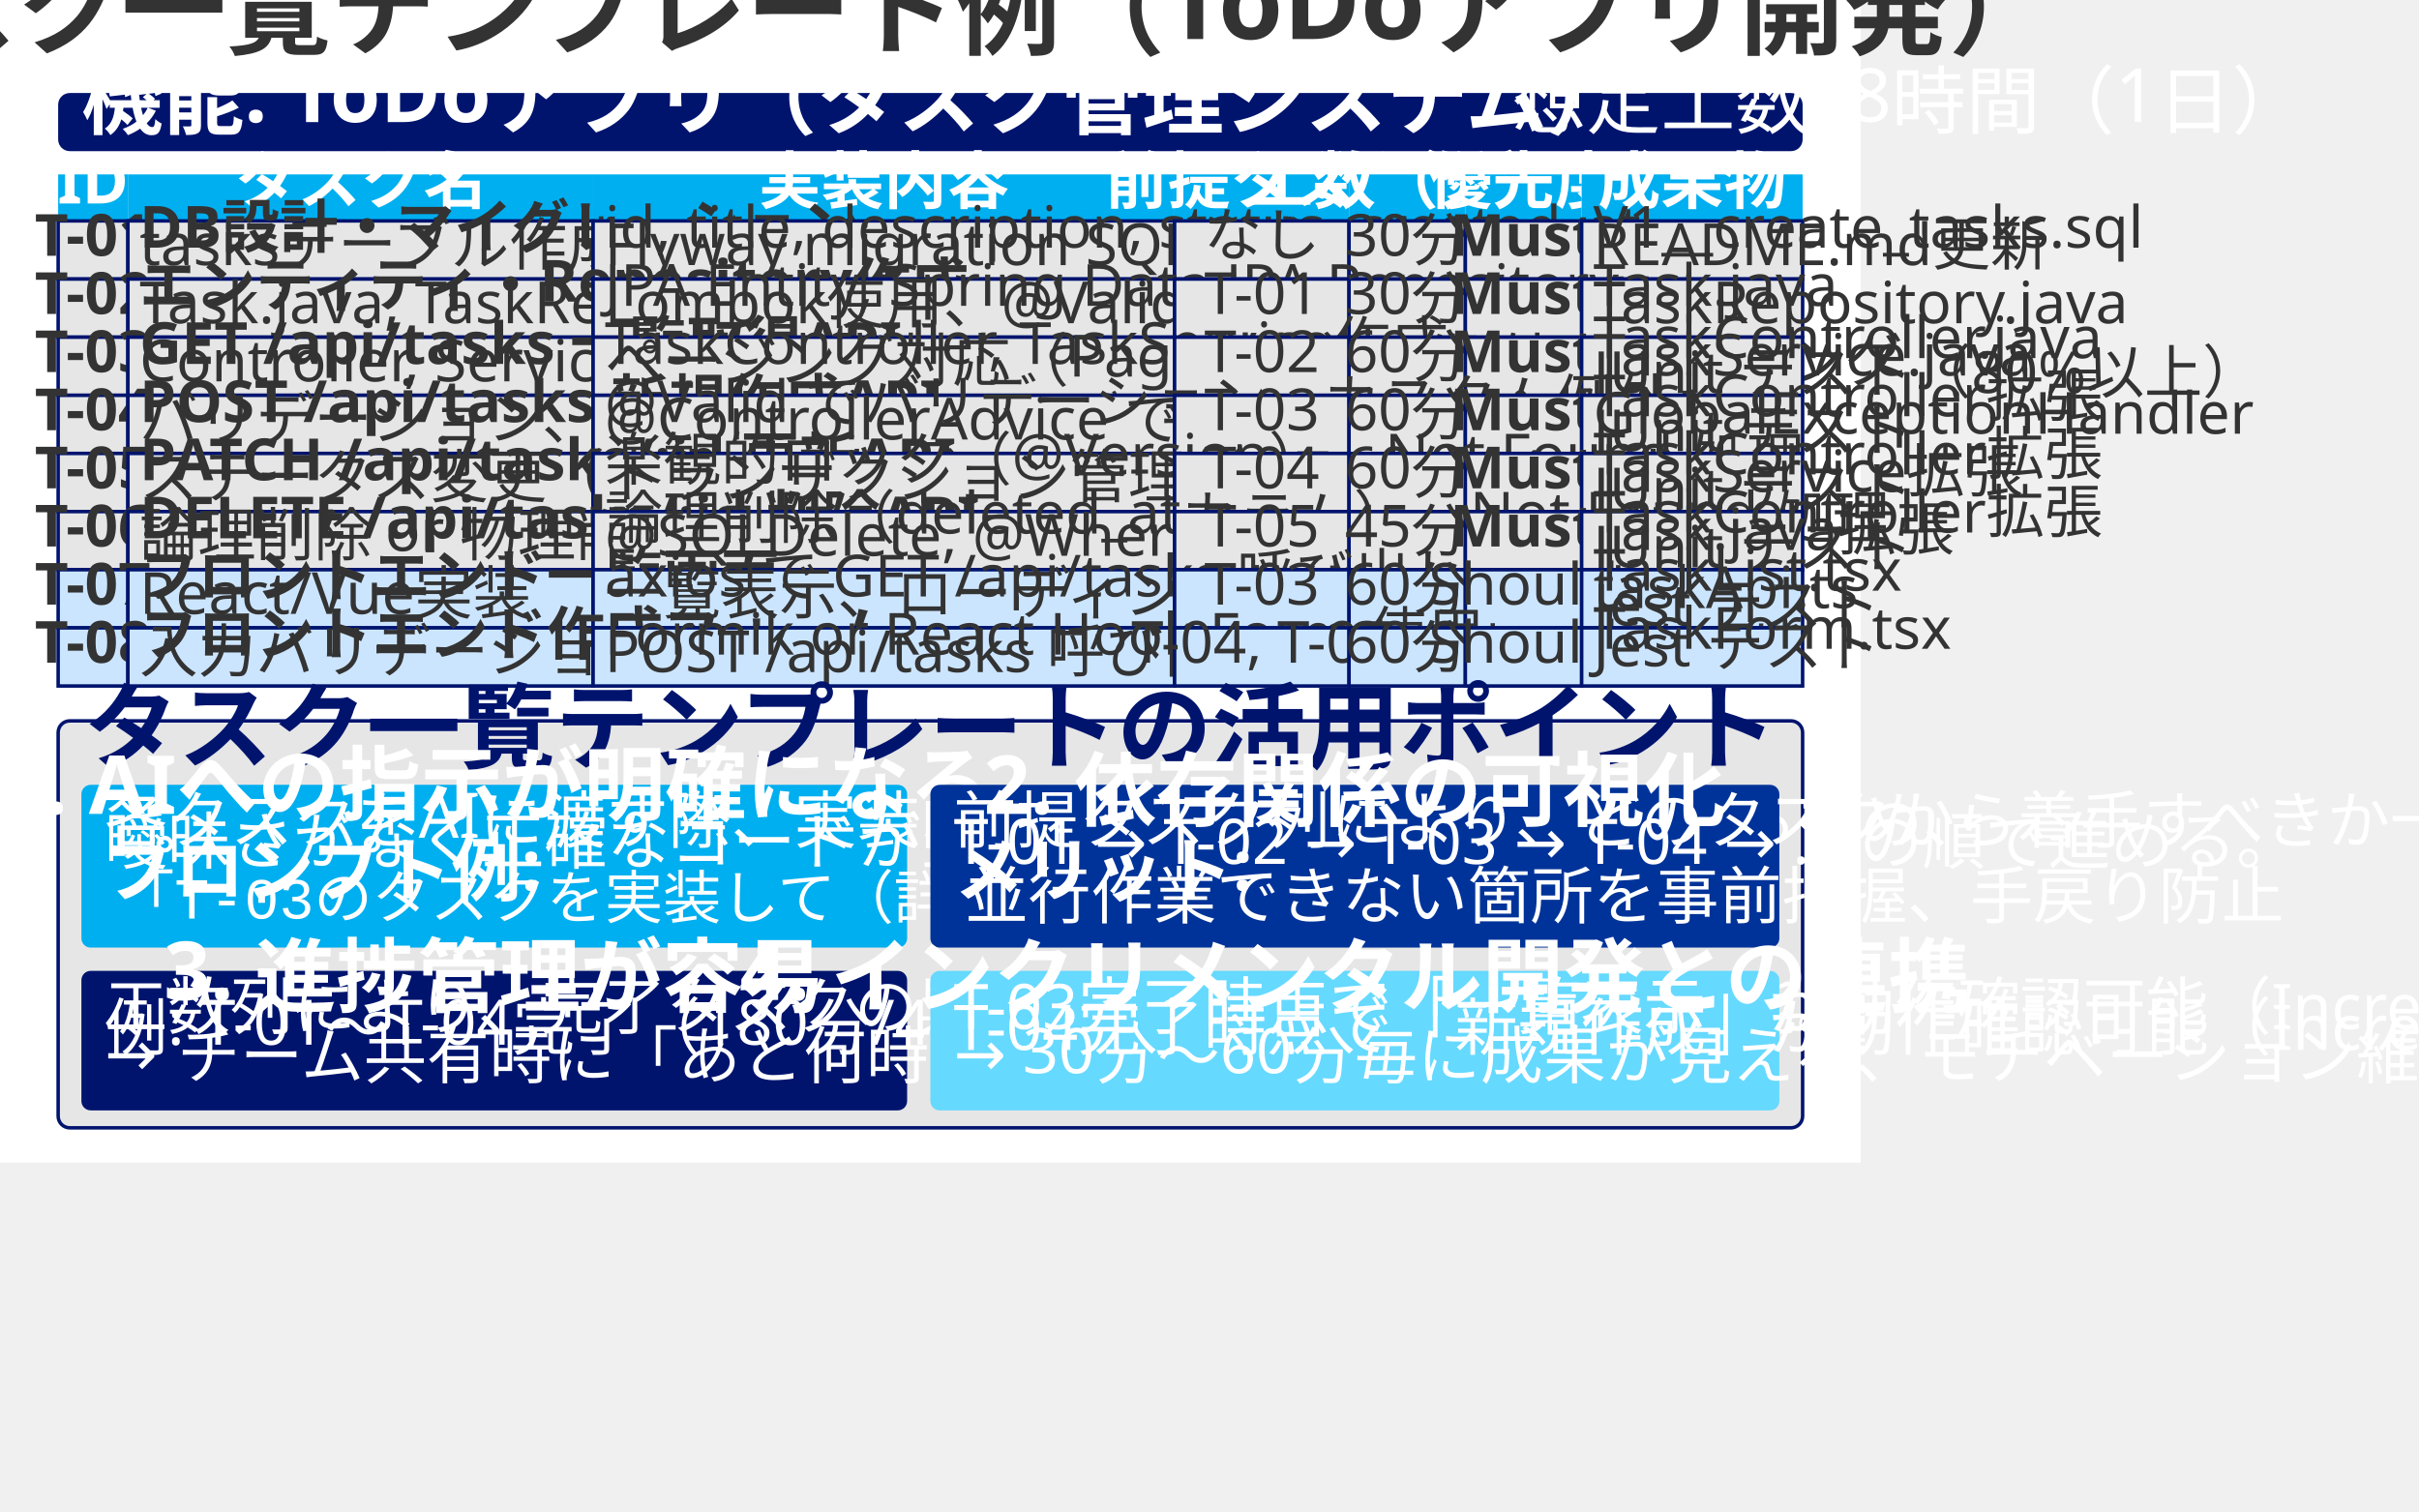
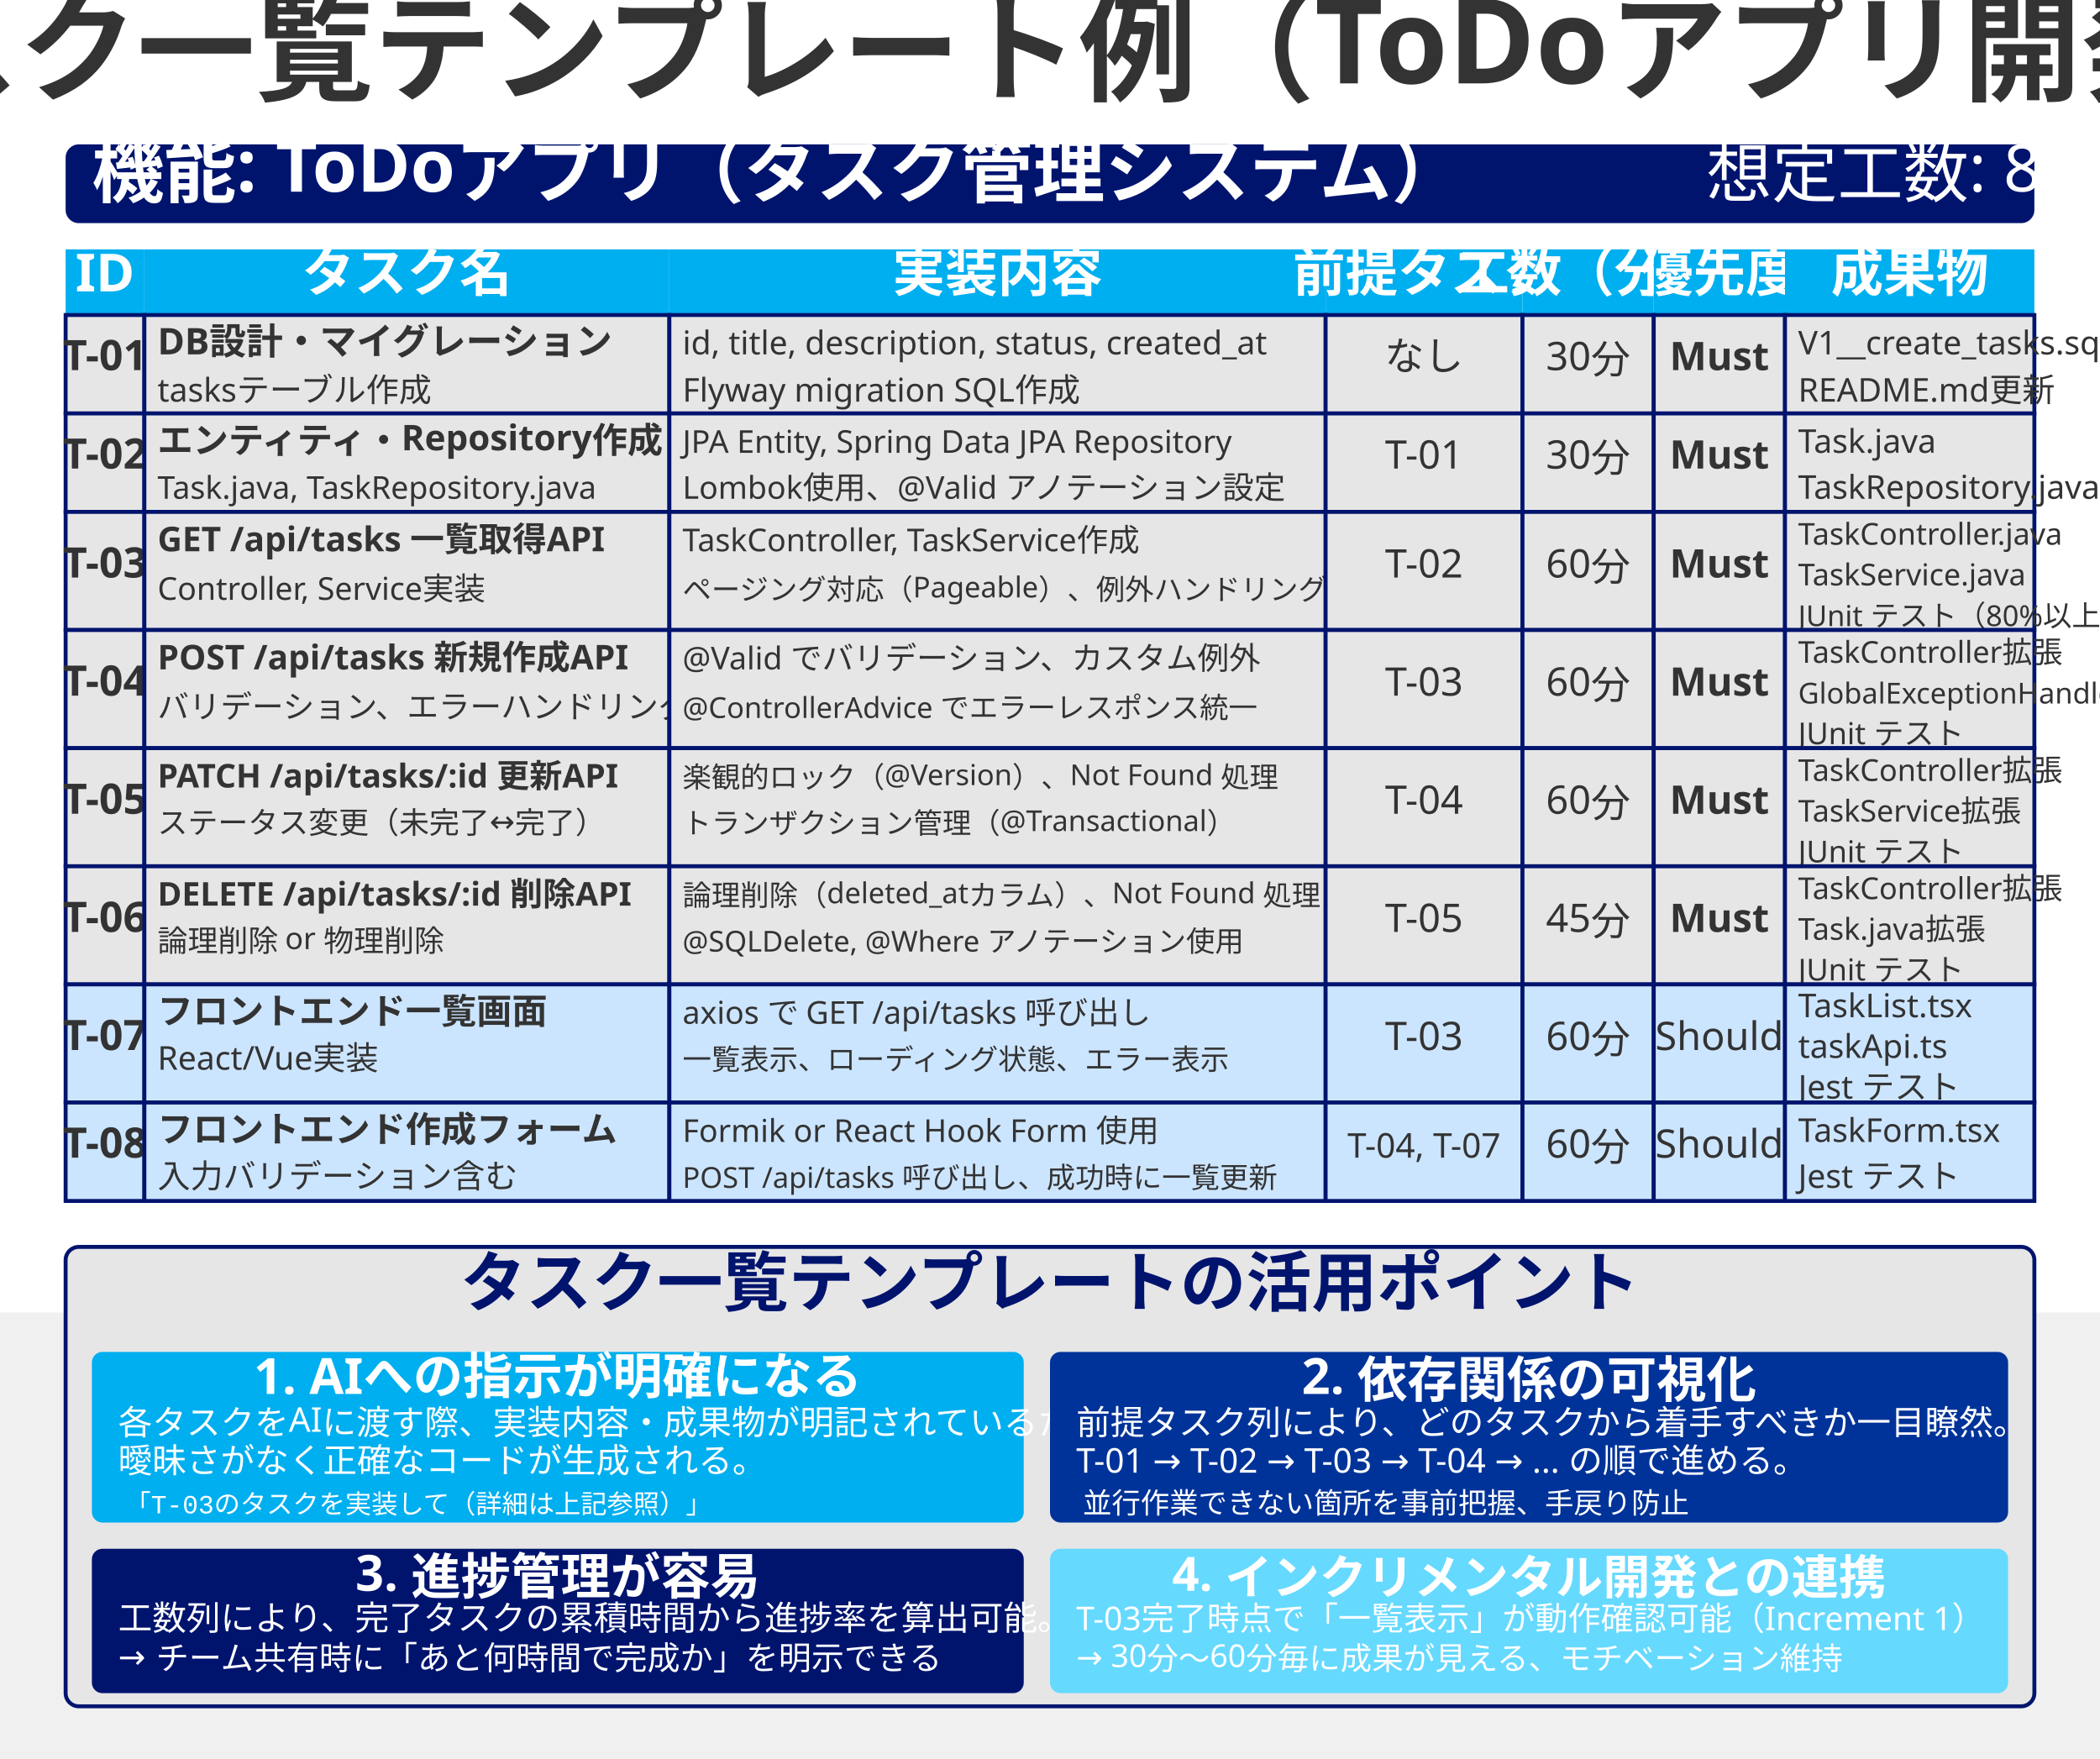
- <svg xmlns="http://www.w3.org/2000/svg" viewBox="0 0 2080 1300">
+ <svg xmlns="http://www.w3.org/2000/svg" viewBox="0 0 1600 1340">
  <defs>
    <style>
      .title { font-family: 'Noto Sans JP', sans-serif; font-size: 90px; font-weight: bold; fill: #333333; }
      .section-title { font-family: 'Noto Sans JP', sans-serif; font-size: 70px; font-weight: bold; fill: white; }
      .task-text { font-family: 'Noto Sans JP', sans-serif; font-size: 50px; fill: #333333; }
    </style>
  </defs>
  <rect width="1600" height="1000" fill="#FFFFFF" />
-   <text x="800" y="40" class="title" text-anchor="middle">タスク一覧テンプレート例（ToDoアプリ開発）</text>
-   <rect x="50" y="80" width="1500" height="50" fill="#00146E" rx="10" />
-   <text x="70" y="110" style="font-family: 'Noto Sans JP', sans-serif; font-size: 70px; fill: white; font-weight: bold;">
+   <text x="800" y="70" class="title" text-anchor="middle">タスク一覧テンプレート例（ToDoアプリ開発）</text>
+   <rect x="50" y="110" width="1500" height="60" fill="#00146E" rx="10" />
+   <text x="70" y="150" style="font-family: 'Noto Sans JP', sans-serif; font-size: 55px; fill: white; font-weight: bold;">
    機能: ToDoアプリ（タスク管理システム）
  </text>
-   <text x="1300" y="110" style="font-family: 'Noto Sans JP', sans-serif; font-size: 64px; fill: white;">
+   <text x="1300" y="150" style="font-family: 'Noto Sans JP', sans-serif; font-size: 50px; fill: white;">
    想定工数: 8時間（1日）
  </text>
-   <rect x="50" y="150" width="60" height="40" fill="#00AFF0" />
-   <text x="80" y="175" style="font-family: 'Noto Sans JP', sans-serif; font-size: 54px; fill: white; text-anchor: middle; font-weight: bold;">
+   <rect x="50" y="190" width="60" height="50" fill="#00AFF0" />
+   <text x="80" y="222" style="font-family: 'Noto Sans JP', sans-serif; font-size: 40px; fill: white; text-anchor: middle; font-weight: bold;">
    ID
  </text>
-   <rect x="110" y="150" width="400" height="40" fill="#00AFF0" />
-   <text x="310" y="175" style="font-family: 'Noto Sans JP', sans-serif; font-size: 54px; fill: white; text-anchor: middle; font-weight: bold;">
+   <rect x="110" y="190" width="400" height="50" fill="#00AFF0" />
+   <text x="310" y="222" style="font-family: 'Noto Sans JP', sans-serif; font-size: 40px; fill: white; text-anchor: middle; font-weight: bold;">
    タスク名
  </text>
-   <rect x="510" y="150" width="500" height="40" fill="#00AFF0" />
-   <text x="760" y="175" style="font-family: 'Noto Sans JP', sans-serif; font-size: 54px; fill: white; text-anchor: middle; font-weight: bold;">
+   <rect x="510" y="190" width="500" height="50" fill="#00AFF0" />
+   <text x="760" y="222" style="font-family: 'Noto Sans JP', sans-serif; font-size: 40px; fill: white; text-anchor: middle; font-weight: bold;">
    実装内容
  </text>
-   <rect x="1010" y="150" width="150" height="40" fill="#00AFF0" />
-   <text x="1085" y="175" style="font-family: 'Noto Sans JP', sans-serif; font-size: 54px; fill: white; text-anchor: middle; font-weight: bold;">
+   <rect x="1010" y="190" width="150" height="50" fill="#00AFF0" />
+   <text x="1085" y="222" style="font-family: 'Noto Sans JP', sans-serif; font-size: 40px; fill: white; text-anchor: middle; font-weight: bold;">
    前提タスク
  </text>
-   <rect x="1160" y="150" width="100" height="40" fill="#00AFF0" />
-   <text x="1210" y="175" style="font-family: 'Noto Sans JP', sans-serif; font-size: 54px; fill: white; text-anchor: middle; font-weight: bold;">
+   <rect x="1160" y="190" width="100" height="50" fill="#00AFF0" />
+   <text x="1210" y="222" style="font-family: 'Noto Sans JP', sans-serif; font-size: 40px; fill: white; text-anchor: middle; font-weight: bold;">
    工数（分）
  </text>
-   <rect x="1260" y="150" width="100" height="40" fill="#00AFF0" />
-   <text x="1310" y="175" style="font-family: 'Noto Sans JP', sans-serif; font-size: 54px; fill: white; text-anchor: middle; font-weight: bold;">
+   <rect x="1260" y="190" width="100" height="50" fill="#00AFF0" />
+   <text x="1310" y="222" style="font-family: 'Noto Sans JP', sans-serif; font-size: 40px; fill: white; text-anchor: middle; font-weight: bold;">
    優先度
  </text>
-   <rect x="1360" y="150" width="190" height="40" fill="#00AFF0" />
-   <text x="1455" y="175" style="font-family: 'Noto Sans JP', sans-serif; font-size: 54px; fill: white; text-anchor: middle; font-weight: bold;">
+   <rect x="1360" y="190" width="190" height="50" fill="#00AFF0" />
+   <text x="1455" y="222" style="font-family: 'Noto Sans JP', sans-serif; font-size: 40px; fill: white; text-anchor: middle; font-weight: bold;">
    成果物
  </text>
-   <rect x="50" y="190" width="60" height="50" fill="#E6E6E6" stroke="#00146E" stroke-width="3" />
-   <text x="80" y="220" class="task-text" text-anchor="middle" font-weight="bold">T-01</text>
-   <rect x="110" y="190" width="400" height="50" fill="#E6E6E6" stroke="#00146E" stroke-width="3" />
-   <text x="120" y="213" class="task-text" font-weight="bold">DB設計・マイグレーション</text>
-   <text x="120" y="228" class="task-text">tasksテーブル作成</text>
-   <rect x="510" y="190" width="500" height="50" fill="#E6E6E6" stroke="#00146E" stroke-width="3" />
-   <text x="520" y="213" class="task-text">id, title, description, status, created_at</text>
-   <text x="520" y="228" class="task-text">Flyway migration SQL作成</text>
-   <rect x="1010" y="190" width="150" height="50" fill="#E6E6E6" stroke="#00146E" stroke-width="3" />
-   <text x="1085" y="220" class="task-text" text-anchor="middle">なし</text>
-   <rect x="1160" y="190" width="100" height="50" fill="#E6E6E6" stroke="#00146E" stroke-width="3" />
-   <text x="1210" y="220" class="task-text" text-anchor="middle">30分</text>
-   <rect x="1260" y="190" width="100" height="50" fill="#E6E6E6" stroke="#00146E" stroke-width="3" />
-   <text x="1310" y="220" class="task-text" text-anchor="middle" font-weight="bold">Must</text>
-   <rect x="1360" y="190" width="190" height="50" fill="#E6E6E6" stroke="#00146E" stroke-width="3" />
-   <text x="1370" y="213" class="task-text">V1__create_tasks.sql</text>
-   <text x="1370" y="228" class="task-text">README.md更新</text>
-   <rect x="50" y="240" width="60" height="50" fill="#E6E6E6" stroke="#00146E" stroke-width="3" />
-   <text x="80" y="270" class="task-text" text-anchor="middle" font-weight="bold">T-02</text>
-   <rect x="110" y="240" width="400" height="50" fill="#E6E6E6" stroke="#00146E" stroke-width="3" />
-   <text x="120" y="263" class="task-text" font-weight="bold">エンティティ・Repository作成</text>
-   <text x="120" y="278" class="task-text">Task.java, TaskRepository.java</text>
-   <rect x="510" y="240" width="500" height="50" fill="#E6E6E6" stroke="#00146E" stroke-width="3" />
-   <text x="520" y="263" class="task-text">JPA Entity, Spring Data JPA Repository</text>
-   <text x="520" y="278" class="task-text">Lombok使用、@Valid アノテーション設定</text>
-   <rect x="1010" y="240" width="150" height="50" fill="#E6E6E6" stroke="#00146E" stroke-width="3" />
-   <text x="1085" y="270" class="task-text" text-anchor="middle">T-01</text>
-   <rect x="1160" y="240" width="100" height="50" fill="#E6E6E6" stroke="#00146E" stroke-width="3" />
-   <text x="1210" y="270" class="task-text" text-anchor="middle">30分</text>
-   <rect x="1260" y="240" width="100" height="50" fill="#E6E6E6" stroke="#00146E" stroke-width="3" />
-   <text x="1310" y="270" class="task-text" text-anchor="middle" font-weight="bold">Must</text>
-   <rect x="1360" y="240" width="190" height="50" fill="#E6E6E6" stroke="#00146E" stroke-width="3" />
-   <text x="1370" y="263" class="task-text">Task.java</text>
-   <text x="1370" y="278" class="task-text">TaskRepository.java</text>
-   <rect x="50" y="290" width="60" height="50" fill="#E6E6E6" stroke="#00146E" stroke-width="3" />
-   <text x="80" y="320" class="task-text" text-anchor="middle" font-weight="bold">T-03</text>
-   <rect x="110" y="290" width="400" height="50" fill="#E6E6E6" stroke="#00146E" stroke-width="3" />
-   <text x="120" y="313" class="task-text" font-weight="bold">GET /api/tasks 一覧取得API</text>
-   <text x="120" y="328" class="task-text">Controller, Service実装</text>
-   <rect x="510" y="290" width="500" height="50" fill="#E6E6E6" stroke="#00146E" stroke-width="3" />
-   <text x="520" y="313" class="task-text">TaskController, TaskService作成</text>
-   <text x="520" y="328" class="task-text">ページング対応（Pageable）、例外ハンドリング</text>
-   <rect x="1010" y="290" width="150" height="50" fill="#E6E6E6" stroke="#00146E" stroke-width="3" />
-   <text x="1085" y="320" class="task-text" text-anchor="middle">T-02</text>
-   <rect x="1160" y="290" width="100" height="50" fill="#E6E6E6" stroke="#00146E" stroke-width="3" />
-   <text x="1210" y="320" class="task-text" text-anchor="middle">60分</text>
-   <rect x="1260" y="290" width="100" height="50" fill="#E6E6E6" stroke="#00146E" stroke-width="3" />
-   <text x="1310" y="320" class="task-text" text-anchor="middle" font-weight="bold">Must</text>
-   <rect x="1360" y="290" width="190" height="50" fill="#E6E6E6" stroke="#00146E" stroke-width="3" />
-   <text x="1370" y="308" class="task-text">TaskController.java</text>
-   <text x="1370" y="323" class="task-text">TaskService.java</text>
-   <text x="1370" y="338" class="task-text">JUnit テスト（80%以上）</text>
-   <rect x="50" y="340" width="60" height="50" fill="#E6E6E6" stroke="#00146E" stroke-width="3" />
-   <text x="80" y="370" class="task-text" text-anchor="middle" font-weight="bold">T-04</text>
-   <rect x="110" y="340" width="400" height="50" fill="#E6E6E6" stroke="#00146E" stroke-width="3" />
-   <text x="120" y="363" class="task-text" font-weight="bold">POST /api/tasks 新規作成API</text>
-   <text x="120" y="378" class="task-text">バリデーション、エラーハンドリング</text>
-   <rect x="510" y="340" width="500" height="50" fill="#E6E6E6" stroke="#00146E" stroke-width="3" />
-   <text x="520" y="363" class="task-text">@Valid でバリデーション、カスタム例外</text>
-   <text x="520" y="378" class="task-text">@ControllerAdvice でエラーレスポンス統一</text>
-   <rect x="1010" y="340" width="150" height="50" fill="#E6E6E6" stroke="#00146E" stroke-width="3" />
-   <text x="1085" y="370" class="task-text" text-anchor="middle">T-03</text>
-   <rect x="1160" y="340" width="100" height="50" fill="#E6E6E6" stroke="#00146E" stroke-width="3" />
-   <text x="1210" y="370" class="task-text" text-anchor="middle">60分</text>
-   <rect x="1260" y="340" width="100" height="50" fill="#E6E6E6" stroke="#00146E" stroke-width="3" />
-   <text x="1310" y="370" class="task-text" text-anchor="middle" font-weight="bold">Must</text>
-   <rect x="1360" y="340" width="190" height="50" fill="#E6E6E6" stroke="#00146E" stroke-width="3" />
-   <text x="1370" y="358" class="task-text">TaskController拡張</text>
-   <text x="1370" y="373" class="task-text">GlobalExceptionHandler</text>
-   <text x="1370" y="388" class="task-text">JUnit テスト</text>
-   <rect x="50" y="390" width="60" height="50" fill="#E6E6E6" stroke="#00146E" stroke-width="3" />
-   <text x="80" y="420" class="task-text" text-anchor="middle" font-weight="bold">T-05</text>
-   <rect x="110" y="390" width="400" height="50" fill="#E6E6E6" stroke="#00146E" stroke-width="3" />
-   <text x="120" y="413" class="task-text" font-weight="bold">PATCH /api/tasks/:id 更新API</text>
-   <text x="120" y="428" class="task-text">ステータス変更（未完了↔完了）</text>
-   <rect x="510" y="390" width="500" height="50" fill="#E6E6E6" stroke="#00146E" stroke-width="3" />
-   <text x="520" y="413" class="task-text">楽観的ロック（@Version）、Not Found 処理</text>
-   <text x="520" y="428" class="task-text">トランザクション管理（@Transactional）</text>
-   <rect x="1010" y="390" width="150" height="50" fill="#E6E6E6" stroke="#00146E" stroke-width="3" />
-   <text x="1085" y="420" class="task-text" text-anchor="middle">T-04</text>
-   <rect x="1160" y="390" width="100" height="50" fill="#E6E6E6" stroke="#00146E" stroke-width="3" />
-   <text x="1210" y="420" class="task-text" text-anchor="middle">60分</text>
-   <rect x="1260" y="390" width="100" height="50" fill="#E6E6E6" stroke="#00146E" stroke-width="3" />
-   <text x="1310" y="420" class="task-text" text-anchor="middle" font-weight="bold">Must</text>
-   <rect x="1360" y="390" width="190" height="50" fill="#E6E6E6" stroke="#00146E" stroke-width="3" />
-   <text x="1370" y="408" class="task-text">TaskController拡張</text>
-   <text x="1370" y="423" class="task-text">TaskService拡張</text>
-   <text x="1370" y="438" class="task-text">JUnit テスト</text>
-   <rect x="50" y="440" width="60" height="50" fill="#E6E6E6" stroke="#00146E" stroke-width="3" />
-   <text x="80" y="470" class="task-text" text-anchor="middle" font-weight="bold">T-06</text>
-   <rect x="110" y="440" width="400" height="50" fill="#E6E6E6" stroke="#00146E" stroke-width="3" />
-   <text x="120" y="463" class="task-text" font-weight="bold">DELETE /api/tasks/:id 削除API</text>
-   <text x="120" y="478" class="task-text">論理削除 or 物理削除</text>
-   <rect x="510" y="440" width="500" height="50" fill="#E6E6E6" stroke="#00146E" stroke-width="3" />
-   <text x="520" y="463" class="task-text">論理削除（deleted_atカラム）、Not Found 処理</text>
-   <text x="520" y="478" class="task-text">@SQLDelete, @Where アノテーション使用</text>
-   <rect x="1010" y="440" width="150" height="50" fill="#E6E6E6" stroke="#00146E" stroke-width="3" />
-   <text x="1085" y="470" class="task-text" text-anchor="middle">T-05</text>
-   <rect x="1160" y="440" width="100" height="50" fill="#E6E6E6" stroke="#00146E" stroke-width="3" />
-   <text x="1210" y="470" class="task-text" text-anchor="middle">45分</text>
-   <rect x="1260" y="440" width="100" height="50" fill="#E6E6E6" stroke="#00146E" stroke-width="3" />
-   <text x="1310" y="470" class="task-text" text-anchor="middle" font-weight="bold">Must</text>
-   <rect x="1360" y="440" width="190" height="50" fill="#E6E6E6" stroke="#00146E" stroke-width="3" />
-   <text x="1370" y="458" class="task-text">TaskController拡張</text>
-   <text x="1370" y="473" class="task-text">Task.java拡張</text>
-   <text x="1370" y="488" class="task-text">JUnit テスト</text>
-   <rect x="50" y="490" width="60" height="50" fill="#CCE5FF" stroke="#00146E" stroke-width="3" />
-   <text x="80" y="520" class="task-text" text-anchor="middle" font-weight="bold">T-07</text>
-   <rect x="110" y="490" width="400" height="50" fill="#CCE5FF" stroke="#00146E" stroke-width="3" />
-   <text x="120" y="513" class="task-text" font-weight="bold">フロントエンド一覧画面</text>
-   <text x="120" y="528" class="task-text">React/Vue実装</text>
-   <rect x="510" y="490" width="500" height="50" fill="#CCE5FF" stroke="#00146E" stroke-width="3" />
-   <text x="520" y="513" class="task-text">axios で GET /api/tasks 呼び出し</text>
-   <text x="520" y="528" class="task-text">一覧表示、ローディング状態、エラー表示</text>
-   <rect x="1010" y="490" width="150" height="50" fill="#CCE5FF" stroke="#00146E" stroke-width="3" />
-   <text x="1085" y="520" class="task-text" text-anchor="middle">T-03</text>
-   <rect x="1160" y="490" width="100" height="50" fill="#CCE5FF" stroke="#00146E" stroke-width="3" />
-   <text x="1210" y="520" class="task-text" text-anchor="middle">60分</text>
-   <rect x="1260" y="490" width="100" height="50" fill="#CCE5FF" stroke="#00146E" stroke-width="3" />
-   <text x="1310" y="520" class="task-text" text-anchor="middle">Should</text>
-   <rect x="1360" y="490" width="190" height="50" fill="#CCE5FF" stroke="#00146E" stroke-width="3" />
-   <text x="1370" y="508" class="task-text">TaskList.tsx</text>
-   <text x="1370" y="523" class="task-text">taskApi.ts</text>
-   <text x="1370" y="538" class="task-text">Jest テスト</text>
-   <rect x="50" y="540" width="60" height="50" fill="#CCE5FF" stroke="#00146E" stroke-width="3" />
-   <text x="80" y="570" class="task-text" text-anchor="middle" font-weight="bold">T-08</text>
-   <rect x="110" y="540" width="400" height="50" fill="#CCE5FF" stroke="#00146E" stroke-width="3" />
-   <text x="120" y="563" class="task-text" font-weight="bold">フロントエンド作成フォーム</text>
-   <text x="120" y="578" class="task-text">入力バリデーション含む</text>
-   <rect x="510" y="540" width="500" height="50" fill="#CCE5FF" stroke="#00146E" stroke-width="3" />
-   <text x="520" y="563" class="task-text">Formik or React Hook Form 使用</text>
-   <text x="520" y="578" class="task-text">POST /api/tasks 呼び出し、成功時に一覧更新</text>
-   <rect x="1010" y="540" width="150" height="50" fill="#CCE5FF" stroke="#00146E" stroke-width="3" />
-   <text x="1085" y="570" class="task-text" text-anchor="middle">T-04, T-07</text>
-   <rect x="1160" y="540" width="100" height="50" fill="#CCE5FF" stroke="#00146E" stroke-width="3" />
-   <text x="1210" y="570" class="task-text" text-anchor="middle">60分</text>
-   <rect x="1260" y="540" width="100" height="50" fill="#CCE5FF" stroke="#00146E" stroke-width="3" />
-   <text x="1310" y="570" class="task-text" text-anchor="middle">Should</text>
-   <rect x="1360" y="540" width="190" height="50" fill="#CCE5FF" stroke="#00146E" stroke-width="3" />
-   <text x="1370" y="558" class="task-text">TaskForm.tsx</text>
-   <text x="1370" y="573" class="task-text">Jest テスト</text>
-   <rect x="50" y="620" width="1500" height="350" fill="#E6E6E6" stroke="#00146E" stroke-width="3" rx="10" />
-   <text x="800" y="655" style="font-family: 'Noto Sans JP', sans-serif; font-size: 81px; fill: #00146E; text-anchor: middle; font-weight: bold;">
+   <rect x="50" y="240" width="60" height="75" fill="#E6E6E6" stroke="#00146E" stroke-width="3" />
+   <text x="80" y="282" style="font-family: 'Noto Sans JP', sans-serif; font-size: 32px; fill: #333333;" text-anchor="middle" font-weight="bold">T-01</text>
+   <rect x="110" y="240" width="400" height="75" fill="#E6E6E6" stroke="#00146E" stroke-width="3" />
+   <text x="120" y="270" style="font-family: 'Noto Sans JP', sans-serif; font-size: 28px; fill: #333333;" font-weight="bold">DB設計・マイグレーション</text>
+   <text x="120" y="306" style="font-family: 'Noto Sans JP', sans-serif; font-size: 25px; fill: #333333;">tasksテーブル作成</text>
+   <rect x="510" y="240" width="500" height="75" fill="#E6E6E6" stroke="#00146E" stroke-width="3" />
+   <text x="520" y="270" style="font-family: 'Noto Sans JP', sans-serif; font-size: 25px; fill: #333333;">id, title, description, status, created_at</text>
+   <text x="520" y="306" style="font-family: 'Noto Sans JP', sans-serif; font-size: 25px; fill: #333333;">Flyway migration SQL作成</text>
+   <rect x="1010" y="240" width="150" height="75" fill="#E6E6E6" stroke="#00146E" stroke-width="3" />
+   <text x="1085" y="282" style="font-family: 'Noto Sans JP', sans-serif; font-size: 30px; fill: #333333;" text-anchor="middle">なし</text>
+   <rect x="1160" y="240" width="100" height="75" fill="#E6E6E6" stroke="#00146E" stroke-width="3" />
+   <text x="1210" y="282" style="font-family: 'Noto Sans JP', sans-serif; font-size: 30px; fill: #333333;" text-anchor="middle">30分</text>
+   <rect x="1260" y="240" width="100" height="75" fill="#E6E6E6" stroke="#00146E" stroke-width="3" />
+   <text x="1310" y="282" style="font-family: 'Noto Sans JP', sans-serif; font-size: 30px; fill: #333333;" text-anchor="middle" font-weight="bold">Must</text>
+   <rect x="1360" y="240" width="190" height="75" fill="#E6E6E6" stroke="#00146E" stroke-width="3" />
+   <text x="1370" y="270" style="font-family: 'Noto Sans JP', sans-serif; font-size: 25px; fill: #333333;">V1__create_tasks.sql</text>
+   <text x="1370" y="306" style="font-family: 'Noto Sans JP', sans-serif; font-size: 25px; fill: #333333;">README.md更新</text>
+   <rect x="50" y="315" width="60" height="75" fill="#E6E6E6" stroke="#00146E" stroke-width="3" />
+   <text x="80" y="357" style="font-family: 'Noto Sans JP', sans-serif; font-size: 32px; fill: #333333;" text-anchor="middle" font-weight="bold">T-02</text>
+   <rect x="110" y="315" width="400" height="75" fill="#E6E6E6" stroke="#00146E" stroke-width="3" />
+   <text x="120" y="345" style="font-family: 'Noto Sans JP', sans-serif; font-size: 27px; fill: #333333;" font-weight="bold">エンティティ・Repository作成</text>
+   <text x="120" y="380" style="font-family: 'Noto Sans JP', sans-serif; font-size: 24px; fill: #333333;">Task.java, TaskRepository.java</text>
+   <rect x="510" y="315" width="500" height="75" fill="#E6E6E6" stroke="#00146E" stroke-width="3" />
+   <text x="520" y="345" style="font-family: 'Noto Sans JP', sans-serif; font-size: 24px; fill: #333333;">JPA Entity, Spring Data JPA Repository</text>
+   <text x="520" y="380" style="font-family: 'Noto Sans JP', sans-serif; font-size: 24px; fill: #333333;">Lombok使用、@Valid アノテーション設定</text>
+   <rect x="1010" y="315" width="150" height="75" fill="#E6E6E6" stroke="#00146E" stroke-width="3" />
+   <text x="1085" y="357" style="font-family: 'Noto Sans JP', sans-serif; font-size: 30px; fill: #333333;" text-anchor="middle">T-01</text>
+   <rect x="1160" y="315" width="100" height="75" fill="#E6E6E6" stroke="#00146E" stroke-width="3" />
+   <text x="1210" y="357" style="font-family: 'Noto Sans JP', sans-serif; font-size: 30px; fill: #333333;" text-anchor="middle">30分</text>
+   <rect x="1260" y="315" width="100" height="75" fill="#E6E6E6" stroke="#00146E" stroke-width="3" />
+   <text x="1310" y="357" style="font-family: 'Noto Sans JP', sans-serif; font-size: 30px; fill: #333333;" text-anchor="middle" font-weight="bold">Must</text>
+   <rect x="1360" y="315" width="190" height="75" fill="#E6E6E6" stroke="#00146E" stroke-width="3" />
+   <text x="1370" y="345" style="font-family: 'Noto Sans JP', sans-serif; font-size: 25px; fill: #333333;">Task.java</text>
+   <text x="1370" y="380" style="font-family: 'Noto Sans JP', sans-serif; font-size: 25px; fill: #333333;">TaskRepository.java</text>
+   <rect x="50" y="390" width="60" height="90" fill="#E6E6E6" stroke="#00146E" stroke-width="3" />
+   <text x="80" y="440" style="font-family: 'Noto Sans JP', sans-serif; font-size: 32px; fill: #333333;" text-anchor="middle" font-weight="bold">T-03</text>
+   <rect x="110" y="390" width="400" height="90" fill="#E6E6E6" stroke="#00146E" stroke-width="3" />
+   <text x="120" y="420" style="font-family: 'Noto Sans JP', sans-serif; font-size: 26px; fill: #333333;" font-weight="bold">GET /api/tasks 一覧取得API</text>
+   <text x="120" y="457" style="font-family: 'Noto Sans JP', sans-serif; font-size: 24px; fill: #333333;">Controller, Service実装</text>
+   <rect x="510" y="390" width="500" height="90" fill="#E6E6E6" stroke="#00146E" stroke-width="3" />
+   <text x="520" y="420" style="font-family: 'Noto Sans JP', sans-serif; font-size: 24px; fill: #333333;">TaskController, TaskService作成</text>
+   <text x="520" y="457" style="font-family: 'Noto Sans JP', sans-serif; font-size: 22px; fill: #333333;">ページング対応（Pageable）、例外ハンドリング</text>
+   <rect x="1010" y="390" width="150" height="90" fill="#E6E6E6" stroke="#00146E" stroke-width="3" />
+   <text x="1085" y="440" style="font-family: 'Noto Sans JP', sans-serif; font-size: 30px; fill: #333333;" text-anchor="middle">T-02</text>
+   <rect x="1160" y="390" width="100" height="90" fill="#E6E6E6" stroke="#00146E" stroke-width="3" />
+   <text x="1210" y="440" style="font-family: 'Noto Sans JP', sans-serif; font-size: 30px; fill: #333333;" text-anchor="middle">60分</text>
+   <rect x="1260" y="390" width="100" height="90" fill="#E6E6E6" stroke="#00146E" stroke-width="3" />
+   <text x="1310" y="440" style="font-family: 'Noto Sans JP', sans-serif; font-size: 30px; fill: #333333;" text-anchor="middle" font-weight="bold">Must</text>
+   <rect x="1360" y="390" width="190" height="90" fill="#E6E6E6" stroke="#00146E" stroke-width="3" />
+   <text x="1370" y="415" style="font-family: 'Noto Sans JP', sans-serif; font-size: 23px; fill: #333333;">TaskController.java</text>
+   <text x="1370" y="446" style="font-family: 'Noto Sans JP', sans-serif; font-size: 23px; fill: #333333;">TaskService.java</text>
+   <text x="1370" y="477" style="font-family: 'Noto Sans JP', sans-serif; font-size: 22px; fill: #333333;">JUnit テスト（80%以上）</text>
+   <rect x="50" y="480" width="60" height="90" fill="#E6E6E6" stroke="#00146E" stroke-width="3" />
+   <text x="80" y="530" style="font-family: 'Noto Sans JP', sans-serif; font-size: 32px; fill: #333333;" text-anchor="middle" font-weight="bold">T-04</text>
+   <rect x="110" y="480" width="400" height="90" fill="#E6E6E6" stroke="#00146E" stroke-width="3" />
+   <text x="120" y="510" style="font-family: 'Noto Sans JP', sans-serif; font-size: 26px; fill: #333333;" font-weight="bold">POST /api/tasks 新規作成API</text>
+   <text x="120" y="547" style="font-family: 'Noto Sans JP', sans-serif; font-size: 24px; fill: #333333;">バリデーション、エラーハンドリング</text>
+   <rect x="510" y="480" width="500" height="90" fill="#E6E6E6" stroke="#00146E" stroke-width="3" />
+   <text x="520" y="510" style="font-family: 'Noto Sans JP', sans-serif; font-size: 24px; fill: #333333;">@Valid でバリデーション、カスタム例外</text>
+   <text x="520" y="547" style="font-family: 'Noto Sans JP', sans-serif; font-size: 22px; fill: #333333;">@ControllerAdvice でエラーレスポンス統一</text>
+   <rect x="1010" y="480" width="150" height="90" fill="#E6E6E6" stroke="#00146E" stroke-width="3" />
+   <text x="1085" y="530" style="font-family: 'Noto Sans JP', sans-serif; font-size: 30px; fill: #333333;" text-anchor="middle">T-03</text>
+   <rect x="1160" y="480" width="100" height="90" fill="#E6E6E6" stroke="#00146E" stroke-width="3" />
+   <text x="1210" y="530" style="font-family: 'Noto Sans JP', sans-serif; font-size: 30px; fill: #333333;" text-anchor="middle">60分</text>
+   <rect x="1260" y="480" width="100" height="90" fill="#E6E6E6" stroke="#00146E" stroke-width="3" />
+   <text x="1310" y="530" style="font-family: 'Noto Sans JP', sans-serif; font-size: 30px; fill: #333333;" text-anchor="middle" font-weight="bold">Must</text>
+   <rect x="1360" y="480" width="190" height="90" fill="#E6E6E6" stroke="#00146E" stroke-width="3" />
+   <text x="1370" y="505" style="font-family: 'Noto Sans JP', sans-serif; font-size: 23px; fill: #333333;">TaskController拡張</text>
+   <text x="1370" y="536" style="font-family: 'Noto Sans JP', sans-serif; font-size: 22px; fill: #333333;">GlobalExceptionHandler</text>
+   <text x="1370" y="567" style="font-family: 'Noto Sans JP', sans-serif; font-size: 23px; fill: #333333;">JUnit テスト</text>
+   <rect x="50" y="570" width="60" height="90" fill="#E6E6E6" stroke="#00146E" stroke-width="3" />
+   <text x="80" y="620" style="font-family: 'Noto Sans JP', sans-serif; font-size: 32px; fill: #333333;" text-anchor="middle" font-weight="bold">T-05</text>
+   <rect x="110" y="570" width="400" height="90" fill="#E6E6E6" stroke="#00146E" stroke-width="3" />
+   <text x="120" y="600" style="font-family: 'Noto Sans JP', sans-serif; font-size: 25px; fill: #333333;" font-weight="bold">PATCH /api/tasks/:id 更新API</text>
+   <text x="120" y="635" style="font-family: 'Noto Sans JP', sans-serif; font-size: 23px; fill: #333333;">ステータス変更（未完了↔完了）</text>
+   <rect x="510" y="570" width="500" height="90" fill="#E6E6E6" stroke="#00146E" stroke-width="3" />
+   <text x="520" y="600" style="font-family: 'Noto Sans JP', sans-serif; font-size: 22px; fill: #333333;">楽観的ロック（@Version）、Not Found 処理</text>
+   <text x="520" y="635" style="font-family: 'Noto Sans JP', sans-serif; font-size: 22px; fill: #333333;">トランザクション管理（@Transactional）</text>
+   <rect x="1010" y="570" width="150" height="90" fill="#E6E6E6" stroke="#00146E" stroke-width="3" />
+   <text x="1085" y="620" style="font-family: 'Noto Sans JP', sans-serif; font-size: 30px; fill: #333333;" text-anchor="middle">T-04</text>
+   <rect x="1160" y="570" width="100" height="90" fill="#E6E6E6" stroke="#00146E" stroke-width="3" />
+   <text x="1210" y="620" style="font-family: 'Noto Sans JP', sans-serif; font-size: 30px; fill: #333333;" text-anchor="middle">60分</text>
+   <rect x="1260" y="570" width="100" height="90" fill="#E6E6E6" stroke="#00146E" stroke-width="3" />
+   <text x="1310" y="620" style="font-family: 'Noto Sans JP', sans-serif; font-size: 30px; fill: #333333;" text-anchor="middle" font-weight="bold">Must</text>
+   <rect x="1360" y="570" width="190" height="90" fill="#E6E6E6" stroke="#00146E" stroke-width="3" />
+   <text x="1370" y="595" style="font-family: 'Noto Sans JP', sans-serif; font-size: 23px; fill: #333333;">TaskController拡張</text>
+   <text x="1370" y="626" style="font-family: 'Noto Sans JP', sans-serif; font-size: 23px; fill: #333333;">TaskService拡張</text>
+   <text x="1370" y="657" style="font-family: 'Noto Sans JP', sans-serif; font-size: 23px; fill: #333333;">JUnit テスト</text>
+   <rect x="50" y="660" width="60" height="90" fill="#E6E6E6" stroke="#00146E" stroke-width="3" />
+   <text x="80" y="710" style="font-family: 'Noto Sans JP', sans-serif; font-size: 32px; fill: #333333;" text-anchor="middle" font-weight="bold">T-06</text>
+   <rect x="110" y="660" width="400" height="90" fill="#E6E6E6" stroke="#00146E" stroke-width="3" />
+   <text x="120" y="690" style="font-family: 'Noto Sans JP', sans-serif; font-size: 25px; fill: #333333;" font-weight="bold">DELETE /api/tasks/:id 削除API</text>
+   <text x="120" y="725" style="font-family: 'Noto Sans JP', sans-serif; font-size: 23px; fill: #333333;">論理削除 or 物理削除</text>
+   <rect x="510" y="660" width="500" height="90" fill="#E6E6E6" stroke="#00146E" stroke-width="3" />
+   <text x="520" y="690" style="font-family: 'Noto Sans JP', sans-serif; font-size: 22px; fill: #333333;">論理削除（deleted_atカラム）、Not Found 処理</text>
+   <text x="520" y="725" style="font-family: 'Noto Sans JP', sans-serif; font-size: 22px; fill: #333333;">@SQLDelete, @Where アノテーション使用</text>
+   <rect x="1010" y="660" width="150" height="90" fill="#E6E6E6" stroke="#00146E" stroke-width="3" />
+   <text x="1085" y="710" style="font-family: 'Noto Sans JP', sans-serif; font-size: 30px; fill: #333333;" text-anchor="middle">T-05</text>
+   <rect x="1160" y="660" width="100" height="90" fill="#E6E6E6" stroke="#00146E" stroke-width="3" />
+   <text x="1210" y="710" style="font-family: 'Noto Sans JP', sans-serif; font-size: 30px; fill: #333333;" text-anchor="middle">45分</text>
+   <rect x="1260" y="660" width="100" height="90" fill="#E6E6E6" stroke="#00146E" stroke-width="3" />
+   <text x="1310" y="710" style="font-family: 'Noto Sans JP', sans-serif; font-size: 30px; fill: #333333;" text-anchor="middle" font-weight="bold">Must</text>
+   <rect x="1360" y="660" width="190" height="90" fill="#E6E6E6" stroke="#00146E" stroke-width="3" />
+   <text x="1370" y="685" style="font-family: 'Noto Sans JP', sans-serif; font-size: 23px; fill: #333333;">TaskController拡張</text>
+   <text x="1370" y="716" style="font-family: 'Noto Sans JP', sans-serif; font-size: 23px; fill: #333333;">Task.java拡張</text>
+   <text x="1370" y="747" style="font-family: 'Noto Sans JP', sans-serif; font-size: 23px; fill: #333333;">JUnit テスト</text>
+   <rect x="50" y="750" width="60" height="90" fill="#CCE5FF" stroke="#00146E" stroke-width="3" />
+   <text x="80" y="800" style="font-family: 'Noto Sans JP', sans-serif; font-size: 32px; fill: #333333;" text-anchor="middle" font-weight="bold">T-07</text>
+   <rect x="110" y="750" width="400" height="90" fill="#CCE5FF" stroke="#00146E" stroke-width="3" />
+   <text x="120" y="780" style="font-family: 'Noto Sans JP', sans-serif; font-size: 27px; fill: #333333;" font-weight="bold">フロントエンド一覧画面</text>
+   <text x="120" y="815" style="font-family: 'Noto Sans JP', sans-serif; font-size: 25px; fill: #333333;">React/Vue実装</text>
+   <rect x="510" y="750" width="500" height="90" fill="#CCE5FF" stroke="#00146E" stroke-width="3" />
+   <text x="520" y="780" style="font-family: 'Noto Sans JP', sans-serif; font-size: 24px; fill: #333333;">axios で GET /api/tasks 呼び出し</text>
+   <text x="520" y="815" style="font-family: 'Noto Sans JP', sans-serif; font-size: 22px; fill: #333333;">一覧表示、ローディング状態、エラー表示</text>
+   <rect x="1010" y="750" width="150" height="90" fill="#CCE5FF" stroke="#00146E" stroke-width="3" />
+   <text x="1085" y="800" style="font-family: 'Noto Sans JP', sans-serif; font-size: 30px; fill: #333333;" text-anchor="middle">T-03</text>
+   <rect x="1160" y="750" width="100" height="90" fill="#CCE5FF" stroke="#00146E" stroke-width="3" />
+   <text x="1210" y="800" style="font-family: 'Noto Sans JP', sans-serif; font-size: 30px; fill: #333333;" text-anchor="middle">60分</text>
+   <rect x="1260" y="750" width="100" height="90" fill="#CCE5FF" stroke="#00146E" stroke-width="3" />
+   <text x="1310" y="800" style="font-family: 'Noto Sans JP', sans-serif; font-size: 30px; fill: #333333;" text-anchor="middle">Should</text>
+   <rect x="1360" y="750" width="190" height="90" fill="#CCE5FF" stroke="#00146E" stroke-width="3" />
+   <text x="1370" y="775" style="font-family: 'Noto Sans JP', sans-serif; font-size: 25px; fill: #333333;">TaskList.tsx</text>
+   <text x="1370" y="806" style="font-family: 'Noto Sans JP', sans-serif; font-size: 25px; fill: #333333;">taskApi.ts</text>
+   <text x="1370" y="837" style="font-family: 'Noto Sans JP', sans-serif; font-size: 25px; fill: #333333;">Jest テスト</text>
+   <rect x="50" y="840" width="60" height="75" fill="#CCE5FF" stroke="#00146E" stroke-width="3" />
+   <text x="80" y="882" style="font-family: 'Noto Sans JP', sans-serif; font-size: 32px; fill: #333333;" text-anchor="middle" font-weight="bold">T-08</text>
+   <rect x="110" y="840" width="400" height="75" fill="#CCE5FF" stroke="#00146E" stroke-width="3" />
+   <text x="120" y="870" style="font-family: 'Noto Sans JP', sans-serif; font-size: 27px; fill: #333333;" font-weight="bold">フロントエンド作成フォーム</text>
+   <text x="120" y="905" style="font-family: 'Noto Sans JP', sans-serif; font-size: 25px; fill: #333333;">入力バリデーション含む</text>
+   <rect x="510" y="840" width="500" height="75" fill="#CCE5FF" stroke="#00146E" stroke-width="3" />
+   <text x="520" y="870" style="font-family: 'Noto Sans JP', sans-serif; font-size: 24px; fill: #333333;">Formik or React Hook Form 使用</text>
+   <text x="520" y="905" style="font-family: 'Noto Sans JP', sans-serif; font-size: 22px; fill: #333333;">POST /api/tasks 呼び出し、成功時に一覧更新</text>
+   <rect x="1010" y="840" width="150" height="75" fill="#CCE5FF" stroke="#00146E" stroke-width="3" />
+   <text x="1085" y="882" style="font-family: 'Noto Sans JP', sans-serif; font-size: 26px; fill: #333333;" text-anchor="middle">T-04, T-07</text>
+   <rect x="1160" y="840" width="100" height="75" fill="#CCE5FF" stroke="#00146E" stroke-width="3" />
+   <text x="1210" y="882" style="font-family: 'Noto Sans JP', sans-serif; font-size: 30px; fill: #333333;" text-anchor="middle">60分</text>
+   <rect x="1260" y="840" width="100" height="75" fill="#CCE5FF" stroke="#00146E" stroke-width="3" />
+   <text x="1310" y="882" style="font-family: 'Noto Sans JP', sans-serif; font-size: 30px; fill: #333333;" text-anchor="middle">Should</text>
+   <rect x="1360" y="840" width="190" height="75" fill="#CCE5FF" stroke="#00146E" stroke-width="3" />
+   <text x="1370" y="870" style="font-family: 'Noto Sans JP', sans-serif; font-size: 25px; fill: #333333;">TaskForm.tsx</text>
+   <text x="1370" y="905" style="font-family: 'Noto Sans JP', sans-serif; font-size: 25px; fill: #333333;">Jest テスト</text>
+   <rect x="50" y="950" width="1500" height="350" fill="#E6E6E6" stroke="#00146E" stroke-width="3" rx="10" />
+   <text x="800" y="995" style="font-family: 'Noto Sans JP', sans-serif; font-size: 50px; fill: #00146E; text-anchor: middle; font-weight: bold;">
    タスク一覧テンプレートの活用ポイント
  </text>
-   <rect x="70" y="675" width="710" height="140" fill="#00AFF0" rx="8" />
-   <text x="425" y="700" style="font-family: 'Noto Sans JP', sans-serif; font-size: 70px; fill: white; text-anchor: middle; font-weight: bold;">
+   <rect x="70" y="1030" width="710" height="130" fill="#00AFF0" rx="8" />
+   <text x="425" y="1062" style="font-family: 'Noto Sans JP', sans-serif; font-size: 38px; fill: white; text-anchor: middle; font-weight: bold;">
    1. AIへの指示が明確になる
  </text>
-   <text x="90" y="725" style="font-family: 'Noto Sans JP', sans-serif; font-size: 54px; fill: white;">
+   <text x="90" y="1093" style="font-family: 'Noto Sans JP', sans-serif; font-size: 26px; fill: white;">
    各タスクをAIに渡す際、実装内容・成果物が明記されているため、
  </text>
-   <text x="90" y="743" style="font-family: 'Noto Sans JP', sans-serif; font-size: 54px; fill: white;">
+   <text x="90" y="1122" style="font-family: 'Noto Sans JP', sans-serif; font-size: 26px; fill: white;">
    曖昧さがなく正確なコードが生成される。
  </text>
-   <text x="90" y="770" style="font-family: 'Noto Sans JP', sans-serif; font-size: 60px; fill: white; font-weight: bold;">
-     プロンプト例:
-   </text>
-   <text x="100" y="790" style="font-family: 'Courier New', monospace; font-size: 50px; fill: white;">
+   <text x="95" y="1153" style="font-family: 'Courier New', monospace; font-size: 20px; fill: white;">
    「T-03のタスクを実装して（詳細は上記参照）」
  </text>
-   <rect x="800" y="675" width="730" height="140" fill="#003399" rx="8" />
-   <text x="1165" y="700" style="font-family: 'Noto Sans JP', sans-serif; font-size: 70px; fill: white; text-anchor: middle; font-weight: bold;">
+   <rect x="800" y="1030" width="730" height="130" fill="#003399" rx="8" />
+   <text x="1165" y="1062" style="font-family: 'Noto Sans JP', sans-serif; font-size: 38px; fill: white; text-anchor: middle; font-weight: bold;">
    2. 依存関係の可視化
  </text>
-   <text x="820" y="725" style="font-family: 'Noto Sans JP', sans-serif; font-size: 54px; fill: white;">
+   <text x="820" y="1093" style="font-family: 'Noto Sans JP', sans-serif; font-size: 26px; fill: white;">
    前提タスク列により、どのタスクから着手すべきか一目瞭然。
  </text>
-   <text x="820" y="743" style="font-family: 'Noto Sans JP', sans-serif; font-size: 54px; fill: white;">
+   <text x="820" y="1122" style="font-family: 'Noto Sans JP', sans-serif; font-size: 26px; fill: white;">
    T-01 → T-02 → T-03 → T-04 → ... の順で進める。
  </text>
-   <text x="820" y="770" style="font-family: 'Noto Sans JP', sans-serif; font-size: 60px; fill: white; font-weight: bold;">
-     メリット:
-   </text>
-   <text x="830" y="790" style="font-family: 'Noto Sans JP', sans-serif; font-size: 54px; fill: white;">
+   <text x="825" y="1153" style="font-family: 'Noto Sans JP', sans-serif; font-size: 22px; fill: white;">
    並行作業できない箇所を事前把握、手戻り防止
  </text>
-   <rect x="70" y="835" width="710" height="120" fill="#00146E" rx="8" />
-   <text x="425" y="860" style="font-family: 'Noto Sans JP', sans-serif; font-size: 70px; fill: white; text-anchor: middle; font-weight: bold;">
+   <rect x="70" y="1180" width="710" height="110" fill="#00146E" rx="8" />
+   <text x="425" y="1212" style="font-family: 'Noto Sans JP', sans-serif; font-size: 38px; fill: white; text-anchor: middle; font-weight: bold;">
    3. 進捗管理が容易
  </text>
-   <text x="90" y="885" style="font-family: 'Noto Sans JP', sans-serif; font-size: 54px; fill: white;">
+   <text x="90" y="1242" style="font-family: 'Noto Sans JP', sans-serif; font-size: 26px; fill: white;">
    工数列により、完了タスクの累積時間から進捗率を算出可能。
  </text>
-   <text x="90" y="903" style="font-family: 'Noto Sans JP', sans-serif; font-size: 54px; fill: white;">
-     例: T-01～T-04完了（180分/480分） → 進捗率37.5%
-   </text>
-   <text x="90" y="925" style="font-family: 'Noto Sans JP', sans-serif; font-size: 54px; fill: white;">
+   <text x="90" y="1271" style="font-family: 'Noto Sans JP', sans-serif; font-size: 25px; fill: white;">
    → チーム共有時に「あと何時間で完成か」を明示できる
  </text>
-   <rect x="800" y="835" width="730" height="120" fill="#66D9FF" rx="8" />
-   <text x="1165" y="860" style="font-family: 'Noto Sans JP', sans-serif; font-size: 70px; fill: white; text-anchor: middle; font-weight: bold;">
+   <rect x="800" y="1180" width="730" height="110" fill="#66D9FF" rx="8" />
+   <text x="1165" y="1212" style="font-family: 'Noto Sans JP', sans-serif; font-size: 36px; fill: white; text-anchor: middle; font-weight: bold;">
    4. インクリメンタル開発との連携
  </text>
-   <text x="820" y="885" style="font-family: 'Noto Sans JP', sans-serif; font-size: 54px; fill: white;">
+   <text x="820" y="1242" style="font-family: 'Noto Sans JP', sans-serif; font-size: 25px; fill: white;">
    T-03完了時点で「一覧表示」が動作確認可能（Increment 1）
  </text>
-   <text x="820" y="903" style="font-family: 'Noto Sans JP', sans-serif; font-size: 54px; fill: white;">
-     T-04完了時点で「新規作成」が動作確認可能（Increment 2）
-   </text>
-   <text x="820" y="925" style="font-family: 'Noto Sans JP', sans-serif; font-size: 54px; fill: white;">
+   <text x="820" y="1271" style="font-family: 'Noto Sans JP', sans-serif; font-size: 24px; fill: white;">
    → 30分～60分毎に成果が見える、モチベーション維持
  </text>
</svg>
